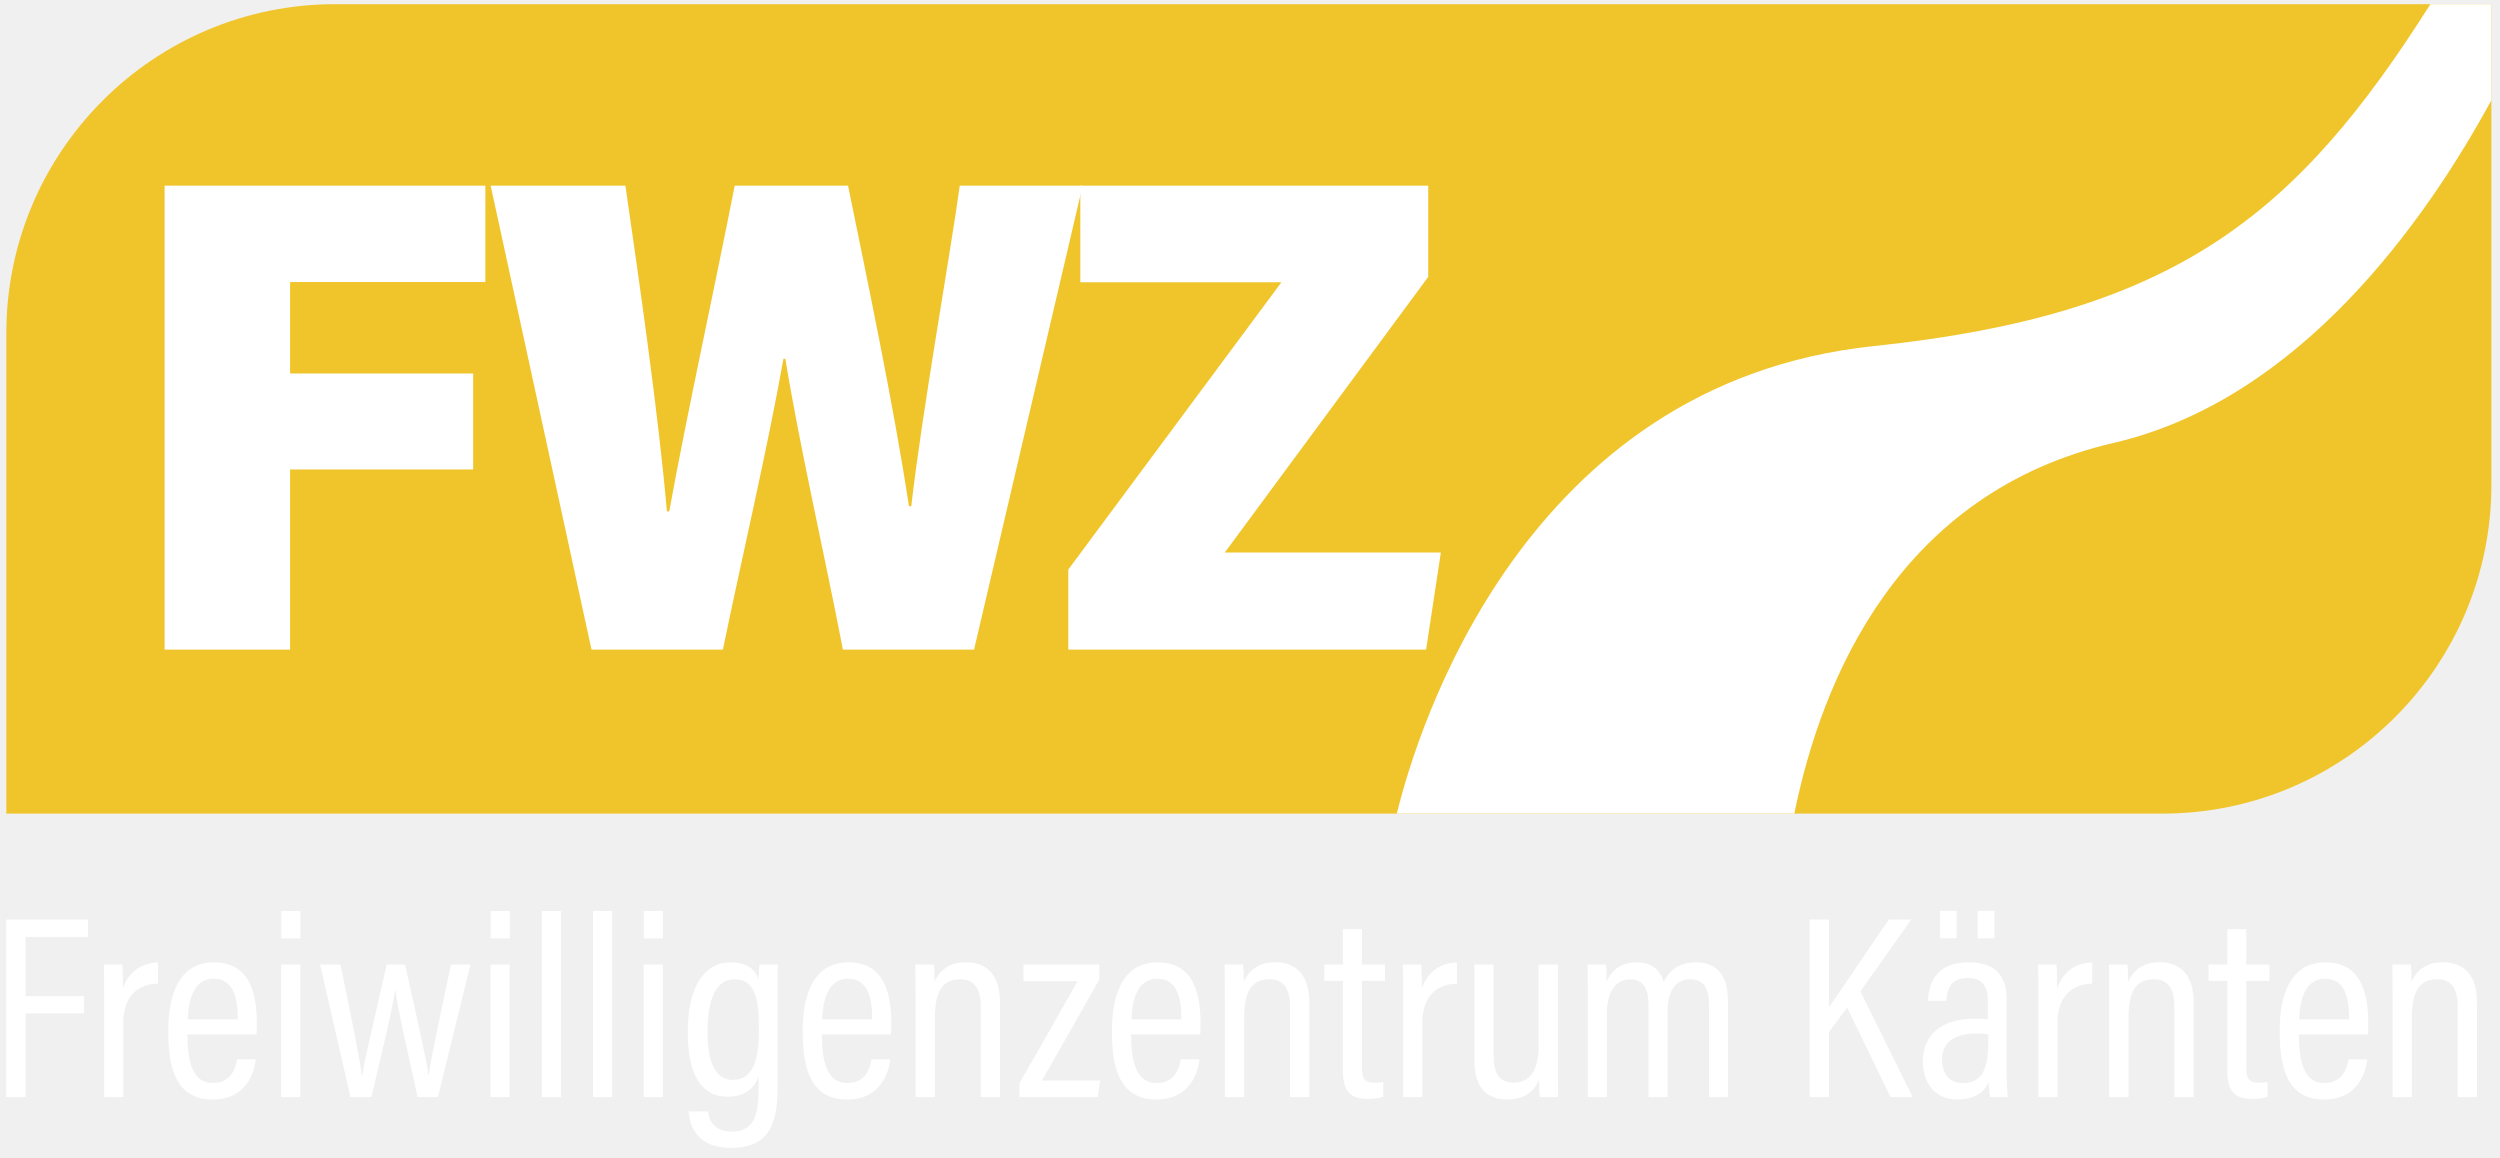
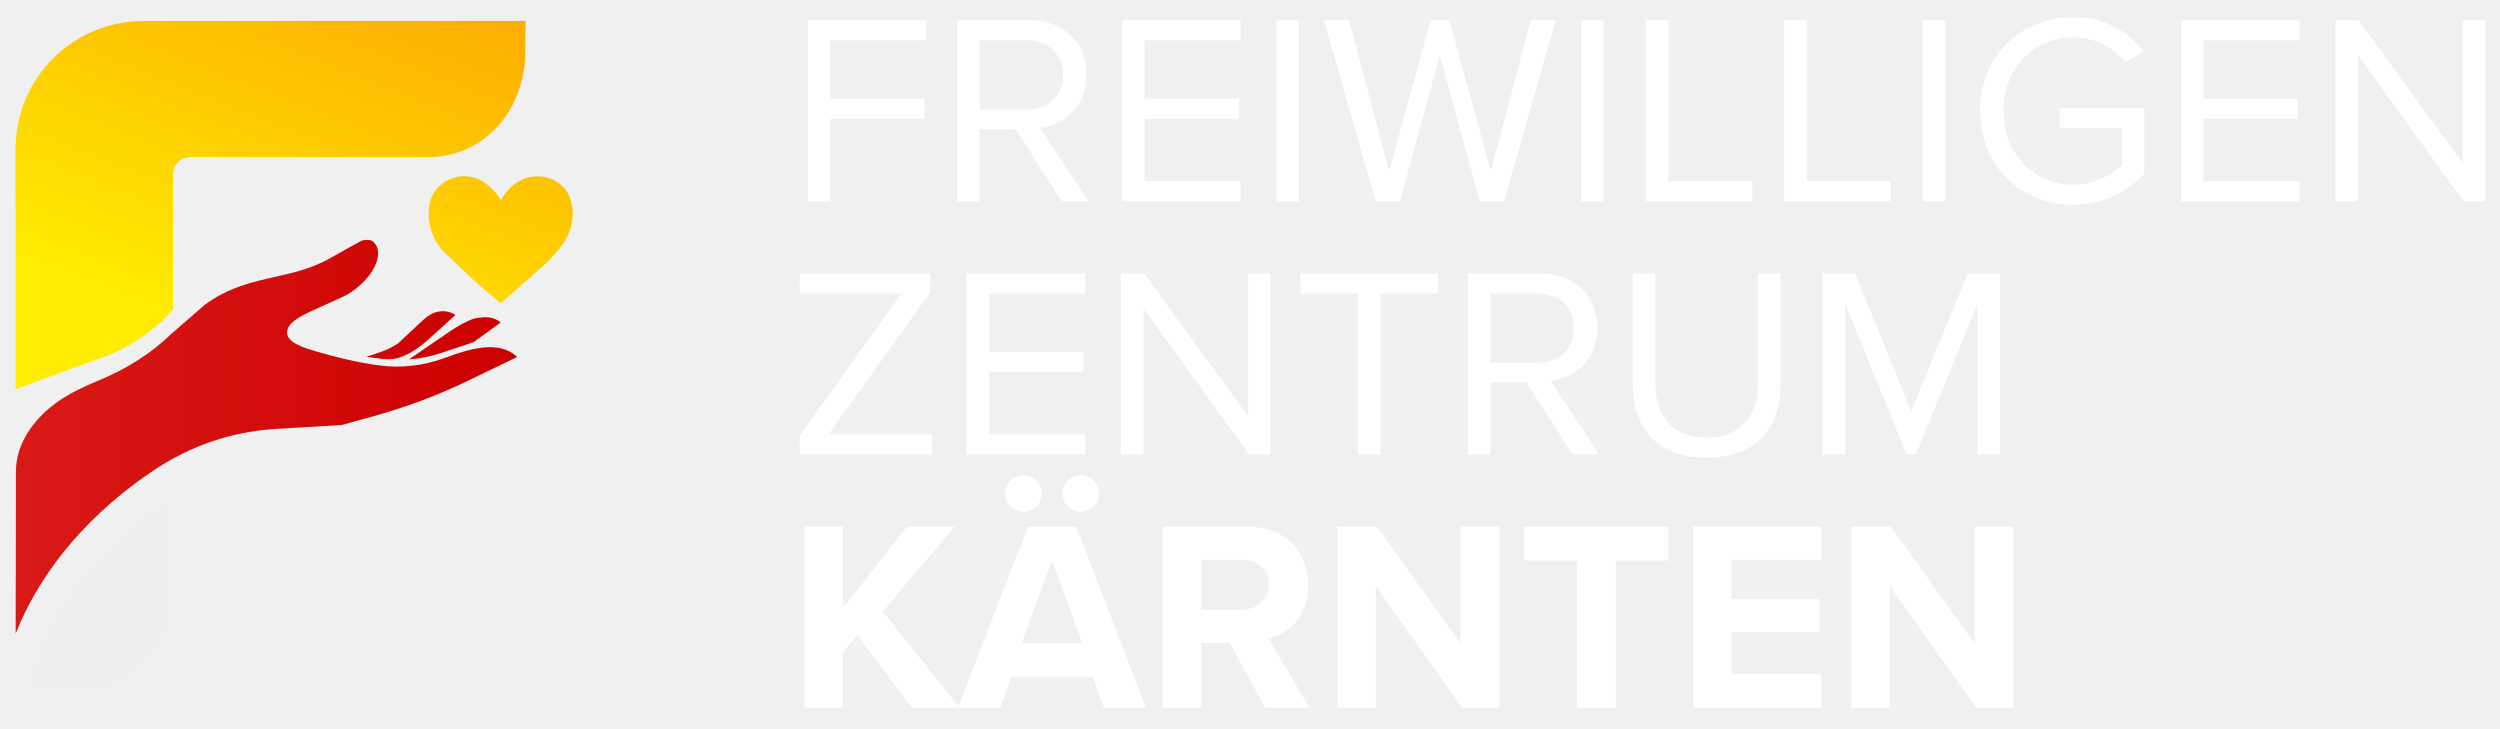
- <svg xmlns="http://www.w3.org/2000/svg" id="Ebene_1" viewBox="0 0 600 277.857">
-   <path d="M80.454,1h517.483v115.33c0,43.565-35.369,78.934-78.934,78.934H1.521v-115.33C1.521,36.369,36.89,1,80.454,1Z" fill="#f0c52c" />
+ <svg xmlns="http://www.w3.org/2000/svg" xmlns:xlink="http://www.w3.org/1999/xlink" id="Ebene_1" viewBox="0 0 600 174.733">
+   <defs>
+     <linearGradient id="Unbenannter_Verlauf_112" x1="80.714" y1="-16.12" x2="43.924" y2="76.866" gradientUnits="userSpaceOnUse">
+       <stop offset="0" stop-color="#fcab02" />
+       <stop offset="1" stop-color="#ffec00" />
+     </linearGradient>
+     <linearGradient id="Unbenannter_Verlauf_1121" x1="137.903" y1="6.507" x2="101.112" y2="99.493" xlink:href="#Unbenannter_Verlauf_112" />
+     <linearGradient id="Unbenannter_Verlauf_98" x1="3.759" y1="104.822" x2="124.104" y2="104.822" gradientUnits="userSpaceOnUse">
+       <stop offset="0" stop-color="#d81a16" />
+       <stop offset="1" stop-color="#c00" />
+     </linearGradient>
+   </defs>
  <g>
-     <path d="M39.506,44.558h76.978v23.127h-46.863v21.956h43.936v23.03h-43.936v43.237h-30.114V44.558Z" fill="#fff" />
-     <path d="M141.963,155.909l-24.2-111.35h32.334c3.143,21.772,7.974,55.028,9.957,78.18h.562c4.219-23.258,10.602-52.138,15.714-78.18h27.2c4.413,21.625,11.047,53.19,14.616,76.937h.562c2.608-22.83,9.382-60.486,11.632-76.937h29.495l-26.065,111.35h-31.473c-4.347-22.614-10.259-48.096-13.82-69.817h-.448c-3.781,21.37-10.238,48.913-14.537,69.817h-31.53Z" fill="#fff" />
-     <path d="M256.391,136.688l51.154-68.945h-48.265v-23.185h83.489v21.897l-48.826,66.155h51.858l-3.537,23.298h-85.873v-19.22Z" fill="#fff" />
+     <path d="M193.88,48.297V4.86h28.455v4.821h-23.05v13.999h22.594v4.821h-22.594v19.795h-5.405Z" fill="#fff" />
+     <path d="M254.838,48.297l-11.073-17.258h-8.66v17.258h-5.405V4.86h17.452c7.945,0,13.613,5.08,13.613,13.091,0,7.813-5.343,12.113-11.266,12.631l11.718,17.715h-6.379ZM246.502,9.682h-11.397v16.605h11.397c5.142,0,8.66-3.452,8.66-8.335s-3.518-8.27-8.66-8.27Z" fill="#fff" />
+     <path d="M269.301,48.297V4.86h28.459v4.821h-23.054v13.999h22.598v4.821h-22.598v14.977h23.054v4.817h-28.459Z" fill="#fff" />
+     <path d="M306.362,48.297V4.86h5.405v43.436h-5.405Z" fill="#fff" />
+     <path d="M355.137,48.297l-9.573-35.035-9.573,35.035h-5.861l-12.372-43.436h5.993l9.638,36.206,9.963-36.206h4.492l9.963,36.206,9.573-36.206h5.993l-12.376,43.436h-5.861Z" fill="#fff" />
+     <path d="M379.439,48.297V4.86h5.405v43.436h-5.405Z" fill="#fff" />
+     <path d="M395.004,48.297V4.86h5.405v38.619h20.189v4.817h-25.594Z" fill="#fff" />
+     <path d="M428.222,48.297V4.86h5.405v38.619h20.189v4.817h-25.594Z" fill="#fff" />
+     <path d="M461.44,48.297V4.86h5.405v43.436h-5.405Z" fill="#fff" />
+     <path d="M497.584,4.145c7.682,0,13.021,3.387,16.864,8.138l-4.295,2.671c-2.737-3.518-7.361-5.993-12.569-5.993-9.507,0-16.736,7.295-16.736,17.649,0,10.288,7.23,17.715,16.736,17.715,5.208,0,9.507-2.54,11.656-4.69v-8.857h-14.912v-4.817h20.317v15.693c-4.04,4.492-9.963,7.489-17.061,7.489-12.376,0-22.339-9.051-22.339-22.532s9.963-22.466,22.339-22.466Z" fill="#fff" />
+     <path d="M523.445,48.297V4.86h28.459v4.821h-23.054v13.999h22.598v4.821h-22.598v14.977h23.054v4.817h-28.459Z" fill="#fff" />
+     <path d="M591.242,48.297l-25.331-35.035v35.035h-5.405V4.86h5.532l25.006,34.32V4.86h5.405v43.436h-5.208Z" fill="#fff" />
+     <path d="M191.924,109.066v-4.492l24.422-34.124h-24.422v-4.821h31.323v4.492l-24.419,34.128h24.875v4.817h-31.78Z" fill="#fff" />
+     <path d="M231.981,109.066v-43.438h28.459v4.821h-23.054v13.999h22.598v4.821h-22.598v14.979h23.054v4.817h-28.459Z" fill="#fff" />
+     <path d="M299.777,109.066l-25.331-35.037v35.037h-5.405v-43.438h5.532l25.006,34.322v-34.322h5.405v43.438h-5.208Z" fill="#fff" />
+     <path d="M325.897,109.066v-38.617h-13.74v-4.821h32.951v4.821h-13.806v38.617h-5.405Z" fill="#fff" />
+     <path d="M377.413,109.066l-11.069-17.26h-8.66v17.26h-5.405v-43.438h17.452c7.945,0,13.609,5.08,13.609,13.091,0,7.813-5.339,12.113-11.266,12.631l11.722,17.717h-6.383ZM369.078,70.449h-11.393v16.605h11.393c5.146,0,8.66-3.452,8.66-8.335s-3.514-8.27-8.66-8.27Z" fill="#fff" />
+     <path d="M391.88,65.628h5.405v26.441c0,7.947,4.295,12.961,12.306,12.961s12.31-5.014,12.31-12.961v-26.441h5.405v26.506c0,10.812-5.927,17.713-17.715,17.713s-17.711-6.967-17.711-17.651v-26.568Z" fill="#fff" />
+     <path d="M474.589,109.066v-36.143l-14.784,36.143h-2.211l-14.718-36.143v36.143h-5.405v-43.438h7.748l13.481,33.083,13.547-33.083h7.748v43.438h-5.405Z" fill="#fff" />
+     <path d="M218.886,169.834l-13.156-17.386-3.387,4.036v13.35h-9.248v-43.436h9.248v19.408l15.368-19.408h11.397l-17.258,20.382,18.43,23.054h-11.393Z" fill="#fff" />
+     <path d="M264.932,169.834l-2.733-7.489h-19.408l-2.733,7.489h-10.16l16.802-43.436h11.591l16.736,43.436h-10.094ZM241.229,118.388c0-2.409,1.952-4.361,4.427-4.361,2.409,0,4.365,1.952,4.365,4.361,0,2.478-1.956,4.431-4.365,4.431-2.474,0-4.427-1.952-4.427-4.431ZM252.495,134.409l-7.23,19.926h14.394l-7.164-19.926ZM254.969,118.388c0-2.409,2.018-4.361,4.427-4.361s4.431,1.952,4.431,4.361c0,2.478-2.022,4.431-4.431,4.431s-4.427-1.952-4.427-4.431Z" fill="#fff" />
+     <path d="M303.62,169.834l-8.529-15.565h-6.773v15.565h-9.248v-43.436h20.317c9.051,0,14.587,5.927,14.587,14.003,0,7.682-4.817,11.784-9.507,12.894l9.77,16.539h-10.616ZM298.018,134.343h-9.7v11.981h9.7c3.715,0,6.514-2.343,6.514-5.989s-2.799-5.993-6.514-5.993Z" fill="#fff" />
+     <path d="M350.907,169.834l-20.711-29.174v29.174h-9.248v-43.436h9.511l20.119,28.134v-28.134h9.248v43.436h-8.919Z" fill="#fff" />
+     <path d="M378.457,169.834v-35.294h-12.696v-8.142h34.644v8.142h-12.635v35.294h-9.314Z" fill="#fff" />
+     <path d="M406.336,169.834v-43.436h30.74v7.945h-21.492v9.441h21.036v7.945h-21.036v10.094h21.492v8.011h-30.74Z" fill="#fff" />
+     <path d="M474.264,169.834l-20.707-29.174v29.174h-9.248v-43.436h9.507l20.123,28.134v-28.134h9.248v43.436h-8.923Z" fill="#fff" />
  </g>
-   <path d="M449.711,83.06c-84.149,8.822-109.558,92.151-114.478,112.204h95.403c6.639-32.593,25.167-77.039,76.65-88.974,44.731-10.37,74.966-53.41,90.652-82.254V1h-14.641c-32.089,50.696-61.181,74.469-133.586,82.06Z" fill="#fff" />
  <g>
-     <path d="M1.496,220.686h19.622v4.175H6.149v14.216h14.032v4.132H6.149v20.092H1.496v-42.616Z" fill="#fff" />
-     <path d="M25.006,242.326c0-5.071,0-8.56-.063-10.839h4.417c.062.824.148,2.305.148,5.676,1.354-3.842,4.42-6.119,8.411-6.161v5.068c-5.473.176-8.323,3.615-8.323,9.462v17.77h-4.59v-20.976Z" fill="#fff" />
-     <path d="M44.988,248.252c0,6.233,1.065,11.68,6.113,11.68,4.991,0,5.633-4.728,5.798-5.697h4.498c-.085.824-.978,9.653-10.341,9.653-9.373,0-10.676-8.584-10.676-16.503,0-10.067,3.448-16.424,10.924-16.424,8.366,0,10.345,6.888,10.345,14.836,0,.607-.023,1.67-.086,2.456h-16.574ZM57.061,244.646c0-5.471-1.161-9.748-5.798-9.748-5.817,0-6.109,7.567-6.19,9.748h11.988Z" fill="#fff" />
-     <path d="M67.48,231.487h4.59v31.815h-4.59v-31.815ZM67.501,218.633h4.591v6.578h-4.591v-6.578Z" fill="#fff" />
-     <path d="M81.716,231.487c3.087,15.088,4.569,22.333,5.13,26.701h.086c.623-4.149,1.922-9.122,5.877-26.701h4.4c3.737,16.679,5.15,23.071,5.609,26.556h.062c.48-3.468,1.671-9.177,5.341-26.556h4.691l-7.807,31.815h-4.874c-2.288-10.396-4.662-20.747-5.371-25.672h-.063c-.605,4.742-2.933,14.059-5.671,25.672h-5.022l-7.277-31.815h4.89Z" fill="#fff" />
-     <path d="M117.734,231.487h4.59v31.815h-4.59v-31.815ZM117.755,218.633h4.591v6.578h-4.591v-6.578Z" fill="#fff" />
-     <path d="M130.03,263.302v-44.669h4.59v44.669h-4.59Z" fill="#fff" />
-     <path d="M142.326,263.302v-44.669h4.59v44.669h-4.59Z" fill="#fff" />
-     <path d="M154.496,231.487h4.59v31.815h-4.59v-31.815ZM154.518,218.633h4.591v6.578h-4.591v-6.578Z" fill="#fff" />
-     <path d="M186.603,261.27c0,8.357-2.013,14.226-11.138,14.226-8.218,0-9.983-5.337-10.171-8.767h4.649c.126,1.748,1.165,4.854,5.673,4.854,5.346,0,6.441-3.899,6.441-10.313v-2.913c-1.134,3.239-3.824,4.856-7.407,4.856-6.42,0-9.589-5.442-9.589-15.443,0-11.449,4.236-16.81,10.279-16.81,4.306,0,6.133,2.089,6.716,4.156-.019-1.405.148-2.977.232-3.63h4.398c-.062,1.665-.085,4.887-.085,9.184v20.599ZM169.799,247.683c0,7.717,2.114,11.487,6.072,11.487,4.932,0,6.271-4.866,6.271-12.271,0-7.486-1.017-11.873-5.88-11.873-4.223,0-6.463,4.389-6.463,12.656Z" fill="#fff" />
-     <path d="M197.254,248.252c0,6.233,1.066,11.68,6.113,11.68,4.991,0,5.633-4.728,5.798-5.697h4.498c-.086.824-.978,9.653-10.341,9.653-9.373,0-10.676-8.584-10.676-16.503,0-10.067,3.448-16.424,10.924-16.424,8.366,0,10.345,6.888,10.345,14.836,0,.607-.023,1.67-.086,2.456h-16.574ZM209.327,244.646c0-5.471-1.161-9.748-5.798-9.748-5.817,0-6.109,7.567-6.19,9.748h11.988Z" fill="#fff" />
-     <path d="M219.745,241.326c0-6.512-.04-8.367-.063-9.839h4.438c.086.774.17,2.034.17,4.17,1.062-2.482,3.251-4.718,7.536-4.718,4.607,0,8.184,2.622,8.184,9.694v22.669h-4.631v-21.759c0-3.885-1.272-6.516-4.888-6.516-4.292,0-6.115,2.818-6.115,9.343v18.932h-4.63v-21.976Z" fill="#fff" />
-     <path d="M244.672,259.939c3.267-5.573,9.56-16.703,13.945-24.45h-12.986v-4.001h18.215v3.573c-3.125,5.53-9.748,17.274-13.792,24.262h14.003l-.613,3.98h-18.771v-3.363Z" fill="#fff" />
-     <path d="M271.475,248.252c0,6.233,1.066,11.68,6.113,11.68,4.991,0,5.633-4.728,5.798-5.697h4.498c-.086.824-.978,9.653-10.341,9.653-9.373,0-10.676-8.584-10.676-16.503,0-10.067,3.448-16.424,10.924-16.424,8.366,0,10.345,6.888,10.345,14.836,0,.607-.023,1.67-.086,2.456h-16.574ZM283.547,244.646c0-5.471-1.161-9.748-5.798-9.748-5.817,0-6.109,7.567-6.19,9.748h11.988Z" fill="#fff" />
-     <path d="M293.966,241.326c0-6.512-.04-8.367-.063-9.839h4.438c.086.774.17,2.034.17,4.17,1.062-2.482,3.251-4.718,7.536-4.718,4.607,0,8.184,2.622,8.184,9.694v22.669h-4.631v-21.759c0-3.885-1.272-6.516-4.888-6.516-4.292,0-6.115,2.818-6.115,9.343v18.932h-4.63v-21.976Z" fill="#fff" />
-     <path d="M317.821,231.487h4.488v-8.479h4.549v8.479h5.543v3.935h-5.543v20.876c0,2.184.476,3.553,2.878,3.553.754,0,1.656-.04,2.244-.167v3.53c-1.078.424-2.684.526-3.755.526-3.739,0-5.916-1.52-5.916-6.531v-21.788h-4.488v-3.935Z" fill="#fff" />
-     <path d="M336.756,242.326c0-5.071,0-8.56-.064-10.839h4.418c.062.824.148,2.305.148,5.676,1.353-3.842,4.42-6.119,8.41-6.161v5.068c-5.473.176-8.322,3.615-8.322,9.462v17.77h-4.59v-20.976Z" fill="#fff" />
-     <path d="M373.896,254.589c0,4.004,0,7.181.062,8.712h-4.375c-.148-.922-.21-2.186-.233-4.239-1.141,3.151-3.804,4.804-7.557,4.804-3.696,0-7.955-1.515-7.955-9.503v-22.876h4.632v21.785c0,4.066,1.131,6.547,4.775,6.547,3.508,0,6.021-2.151,6.021-9.027v-19.306h4.63v23.102Z" fill="#fff" />
-     <path d="M381.07,241.03c0-5.657,0-8.043-.062-9.543h4.416c.126.929.171,2.601.171,4.068,1.262-2.77,3.506-4.594,7.112-4.594,3.332,0,5.626,1.429,6.588,4.735,1.138-2.56,3.558-4.735,7.707-4.735,3.958,0,7.698,1.922,7.698,9.243v23.098h-4.547v-22.309c0-3.218-.938-5.966-4.497-5.966-4.039,0-5.445,3.589-5.445,7.867v20.409h-4.568v-22.186c0-3.935-1.308-6.066-4.416-6.066-3.796,0-5.59,3.458-5.59,8.291v19.961h-4.568v-22.271Z" fill="#fff" />
-     <path d="M434.334,220.686h4.63v21.042c3.046-4.332,9.994-14.778,14.369-21.042h5.364l-12.206,17.248,12.556,25.367h-5.311l-10.42-21.464-4.351,5.838v15.626h-4.63v-42.616Z" fill="#fff" />
-     <path d="M481.587,257.681c0,1.991.167,4.62.252,5.621h-4.204c-.167-.707-.314-2.413-.314-3.615-1.172,2.594-3.568,4.18-7.521,4.18-6.111,0-8.315-4.775-8.315-9.198,0-5.826,3.935-10.184,12.275-10.184,1.491,0,2.389,0,3.32.102v-4.237c0-2.486-.472-5.63-4.78-5.63-4.666,0-4.961,3.337-5.149,5.471h-4.435c.126-4.547,2.303-9.229,9.736-9.229,6.181,0,9.134,2.999,9.134,8.867v17.853ZM465.622,225.192v-6.578h3.975v6.578h-3.975ZM477.188,248.235c-.793-.126-1.662-.167-3.149-.167-5.657,0-7.969,2.71-7.969,6.252,0,2.932,1.546,5.633,4.952,5.633,4.651,0,6.166-3.287,6.166-9.989v-1.729ZM474.658,225.192v-6.578h4.018v6.578h-4.018Z" fill="#fff" />
-     <path d="M489.21,242.326c0-5.071,0-8.56-.062-10.839h4.416c.062.824.148,2.305.148,5.676,1.355-3.842,4.42-6.119,8.412-6.161v5.068c-5.473.176-8.324,3.615-8.324,9.462v17.77h-4.59v-20.976Z" fill="#fff" />
-     <path d="M506.213,241.326c0-6.512-.04-8.367-.062-9.839h4.437c.086.774.171,2.034.171,4.17,1.062-2.482,3.251-4.718,7.536-4.718,4.606,0,8.184,2.622,8.184,9.694v22.669h-4.632v-21.759c0-3.885-1.272-6.516-4.887-6.516-4.292,0-6.116,2.818-6.116,9.343v18.932h-4.63v-21.976Z" fill="#fff" />
-     <path d="M530.068,231.487h4.489v-8.479h4.549v8.479h5.542v3.935h-5.542v20.876c0,2.184.476,3.553,2.877,3.553.755,0,1.658-.04,2.244-.167v3.53c-1.077.424-2.684.526-3.754.526-3.739,0-5.916-1.52-5.916-6.531v-21.788h-4.489v-3.935Z" fill="#fff" />
-     <path d="M551.732,248.252c0,6.233,1.065,11.68,6.111,11.68,4.992,0,5.633-4.728,5.799-5.697h4.497c-.083.824-.977,9.653-10.339,9.653-9.374,0-10.677-8.584-10.677-16.503,0-10.067,3.449-16.424,10.922-16.424,8.367,0,10.346,6.888,10.346,14.836,0,.607-.021,1.67-.086,2.456h-16.574ZM563.805,244.646c0-5.471-1.16-9.748-5.799-9.748-5.816,0-6.107,7.567-6.188,9.748h11.987Z" fill="#fff" />
-     <path d="M574.223,241.326c0-6.512-.04-8.367-.064-9.839h4.439c.086.774.171,2.034.171,4.17,1.062-2.482,3.249-4.718,7.536-4.718,4.606,0,8.181,2.622,8.181,9.694v22.669h-4.63v-21.759c0-3.885-1.272-6.516-4.887-6.516-4.294,0-6.116,2.818-6.116,9.343v18.932h-4.63v-21.976Z" fill="#fff" />
+     <path d="M3.735,35.754l-.004,57.655,12.043-4.454,10.843-3.918c5.721-2.593,10.667-5.961,14.901-10.706l.018-32.528c.001-2.276,1.847-4.12,4.123-4.12l56.314.009c14.724.437,24.547-12.142,24.102-26.307l.082-6.358-91.704.008c-16.965.001-30.718,13.754-30.719,30.719Z" fill="url(#Unbenannter_Verlauf_112)" />
+     <path d="M21.638,135.208c-7.709,8.711-12.998,19.138-14.939,31.027l12.769.003c12.183.003,22.059-9.875,22.054-22.058l-.01-25.034c-7.618,4.411-14.111,9.719-19.874,16.061Z" fill="#efefef" />
+     <path d="M128.201,65.72l-8.08,7.107-6.746-5.871-6.744-6.414c-4.254-4.046-5.804-13.318.165-16.92,4.903-2.959,10.338-.727,13.391,4.387,1.374-2.204,2.891-3.896,5.086-4.883,4.574-2.056,10.156-.076,11.696,4.841,1.219,3.893.066,8.02-2.336,11.223-1.842,2.456-4.022,4.411-6.432,6.531Z" fill="url(#Unbenannter_Verlauf_1121)" />
+     <path d="M107.019,85.809c-5.262,1.948-10.49,2.634-16.107,1.875-5.126-.692-9.977-1.873-14.921-3.311-2.87-.834-6.649-1.987-7.048-4.152-.54-2.925,4.317-4.894,7.468-6.325l5.902-2.68c3.738-1.698,9.287-6.936,8.319-11.469-.168-.786-.865-1.741-1.503-2.014-.633-.27-1.912-.225-2.597.157l-7.721,4.297c-9.44,5.253-19.728,3.575-29.686,10.977l-7.906,6.875c-5.093,4.933-10.887,8.49-17.43,11.226-4.75,1.987-9.223,4.075-13.002,7.622-3.937,3.695-6.957,8.626-6.966,14.221l-.061,38.974c6.409-16.24,18.73-29.56,33.071-39.165,8.897-5.959,18.761-9.346,29.479-9.983l15.742-.935,7.588-2.116c8.03-2.24,15.343-4.964,22.705-8.522l11.758-5.682c-4.3-4.178-11.51-1.933-17.084.13ZM98.173,86.237c3.581-.196,6.637-1.12,10.01-2.288l5.45-1.816,6.528-4.724c-2.049-1.682-4.345-1.405-6.663-.867-2.117.805-4.048,1.981-5.961,3.29l-9.365,6.405ZM95.464,85.931c2.874-.82,5.359-2.671,7.455-4.564l6.395-5.775c-2.682-1.701-5.576-.827-7.677,1.133l-6.042,5.637c-2.34,1.693-5.139,2.413-7.662,3.267,2.593.26,5.106.994,7.531.302Z" fill="url(#Unbenannter_Verlauf_98)" />
  </g>
</svg>
